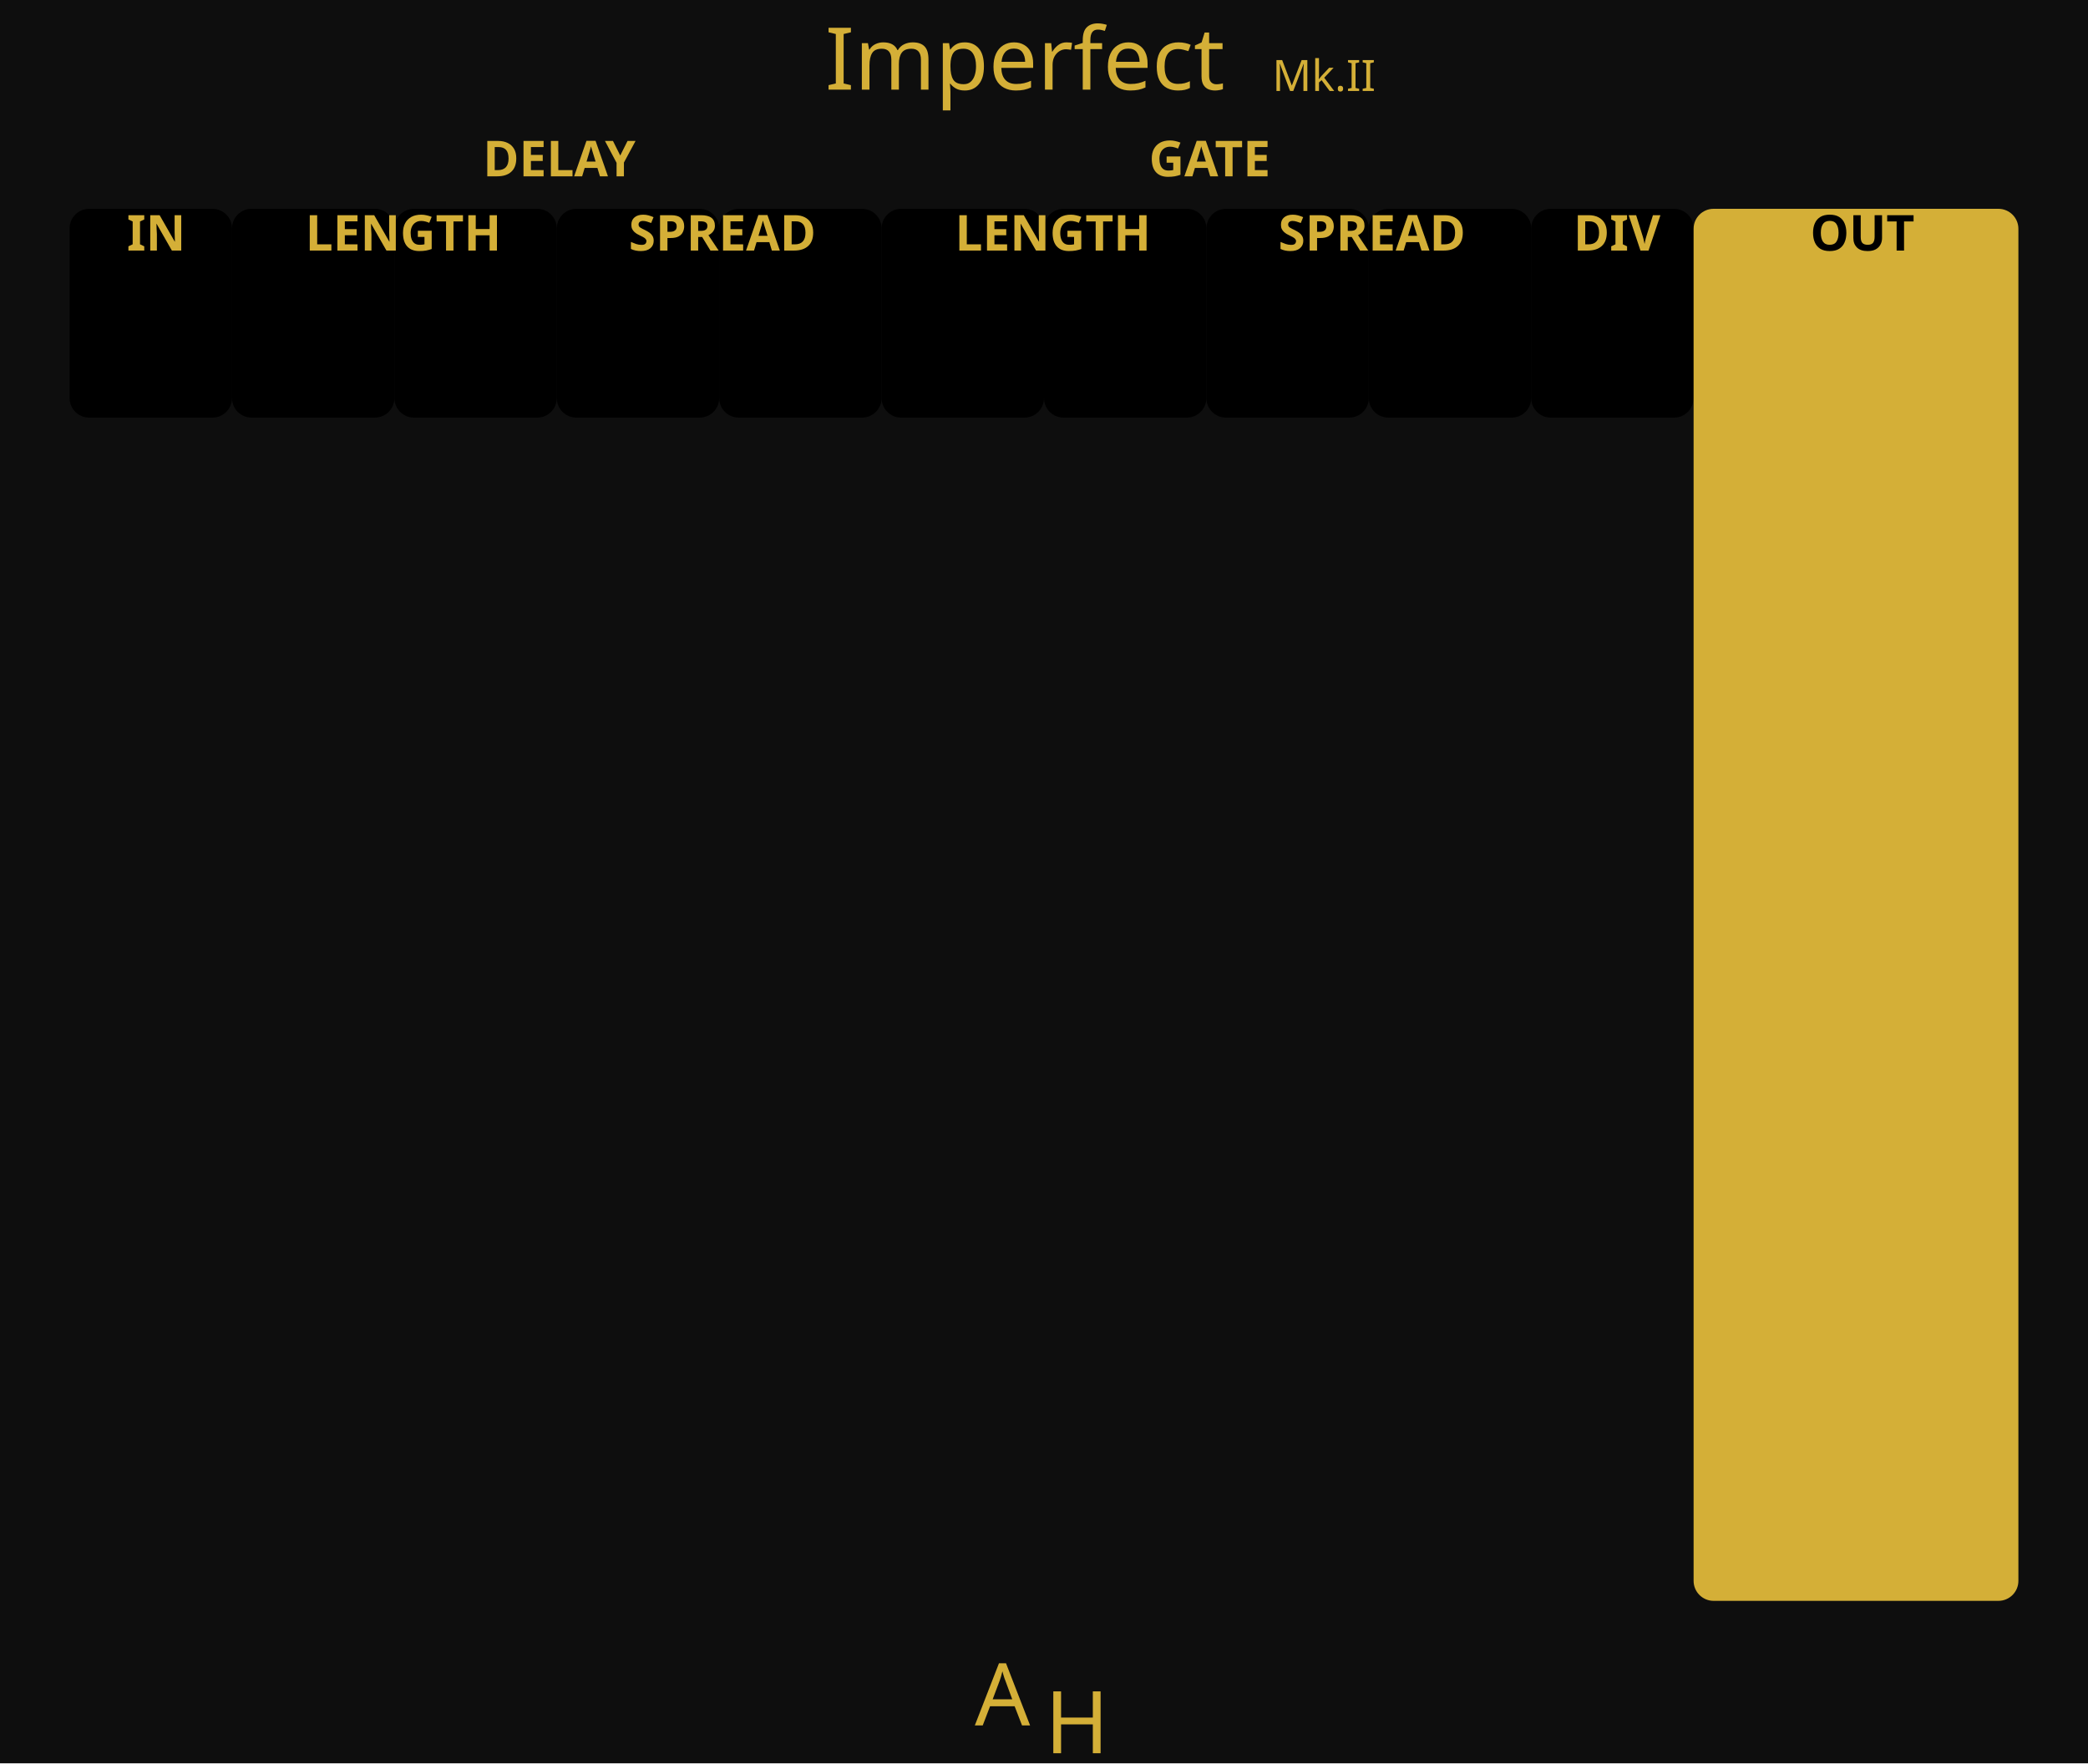
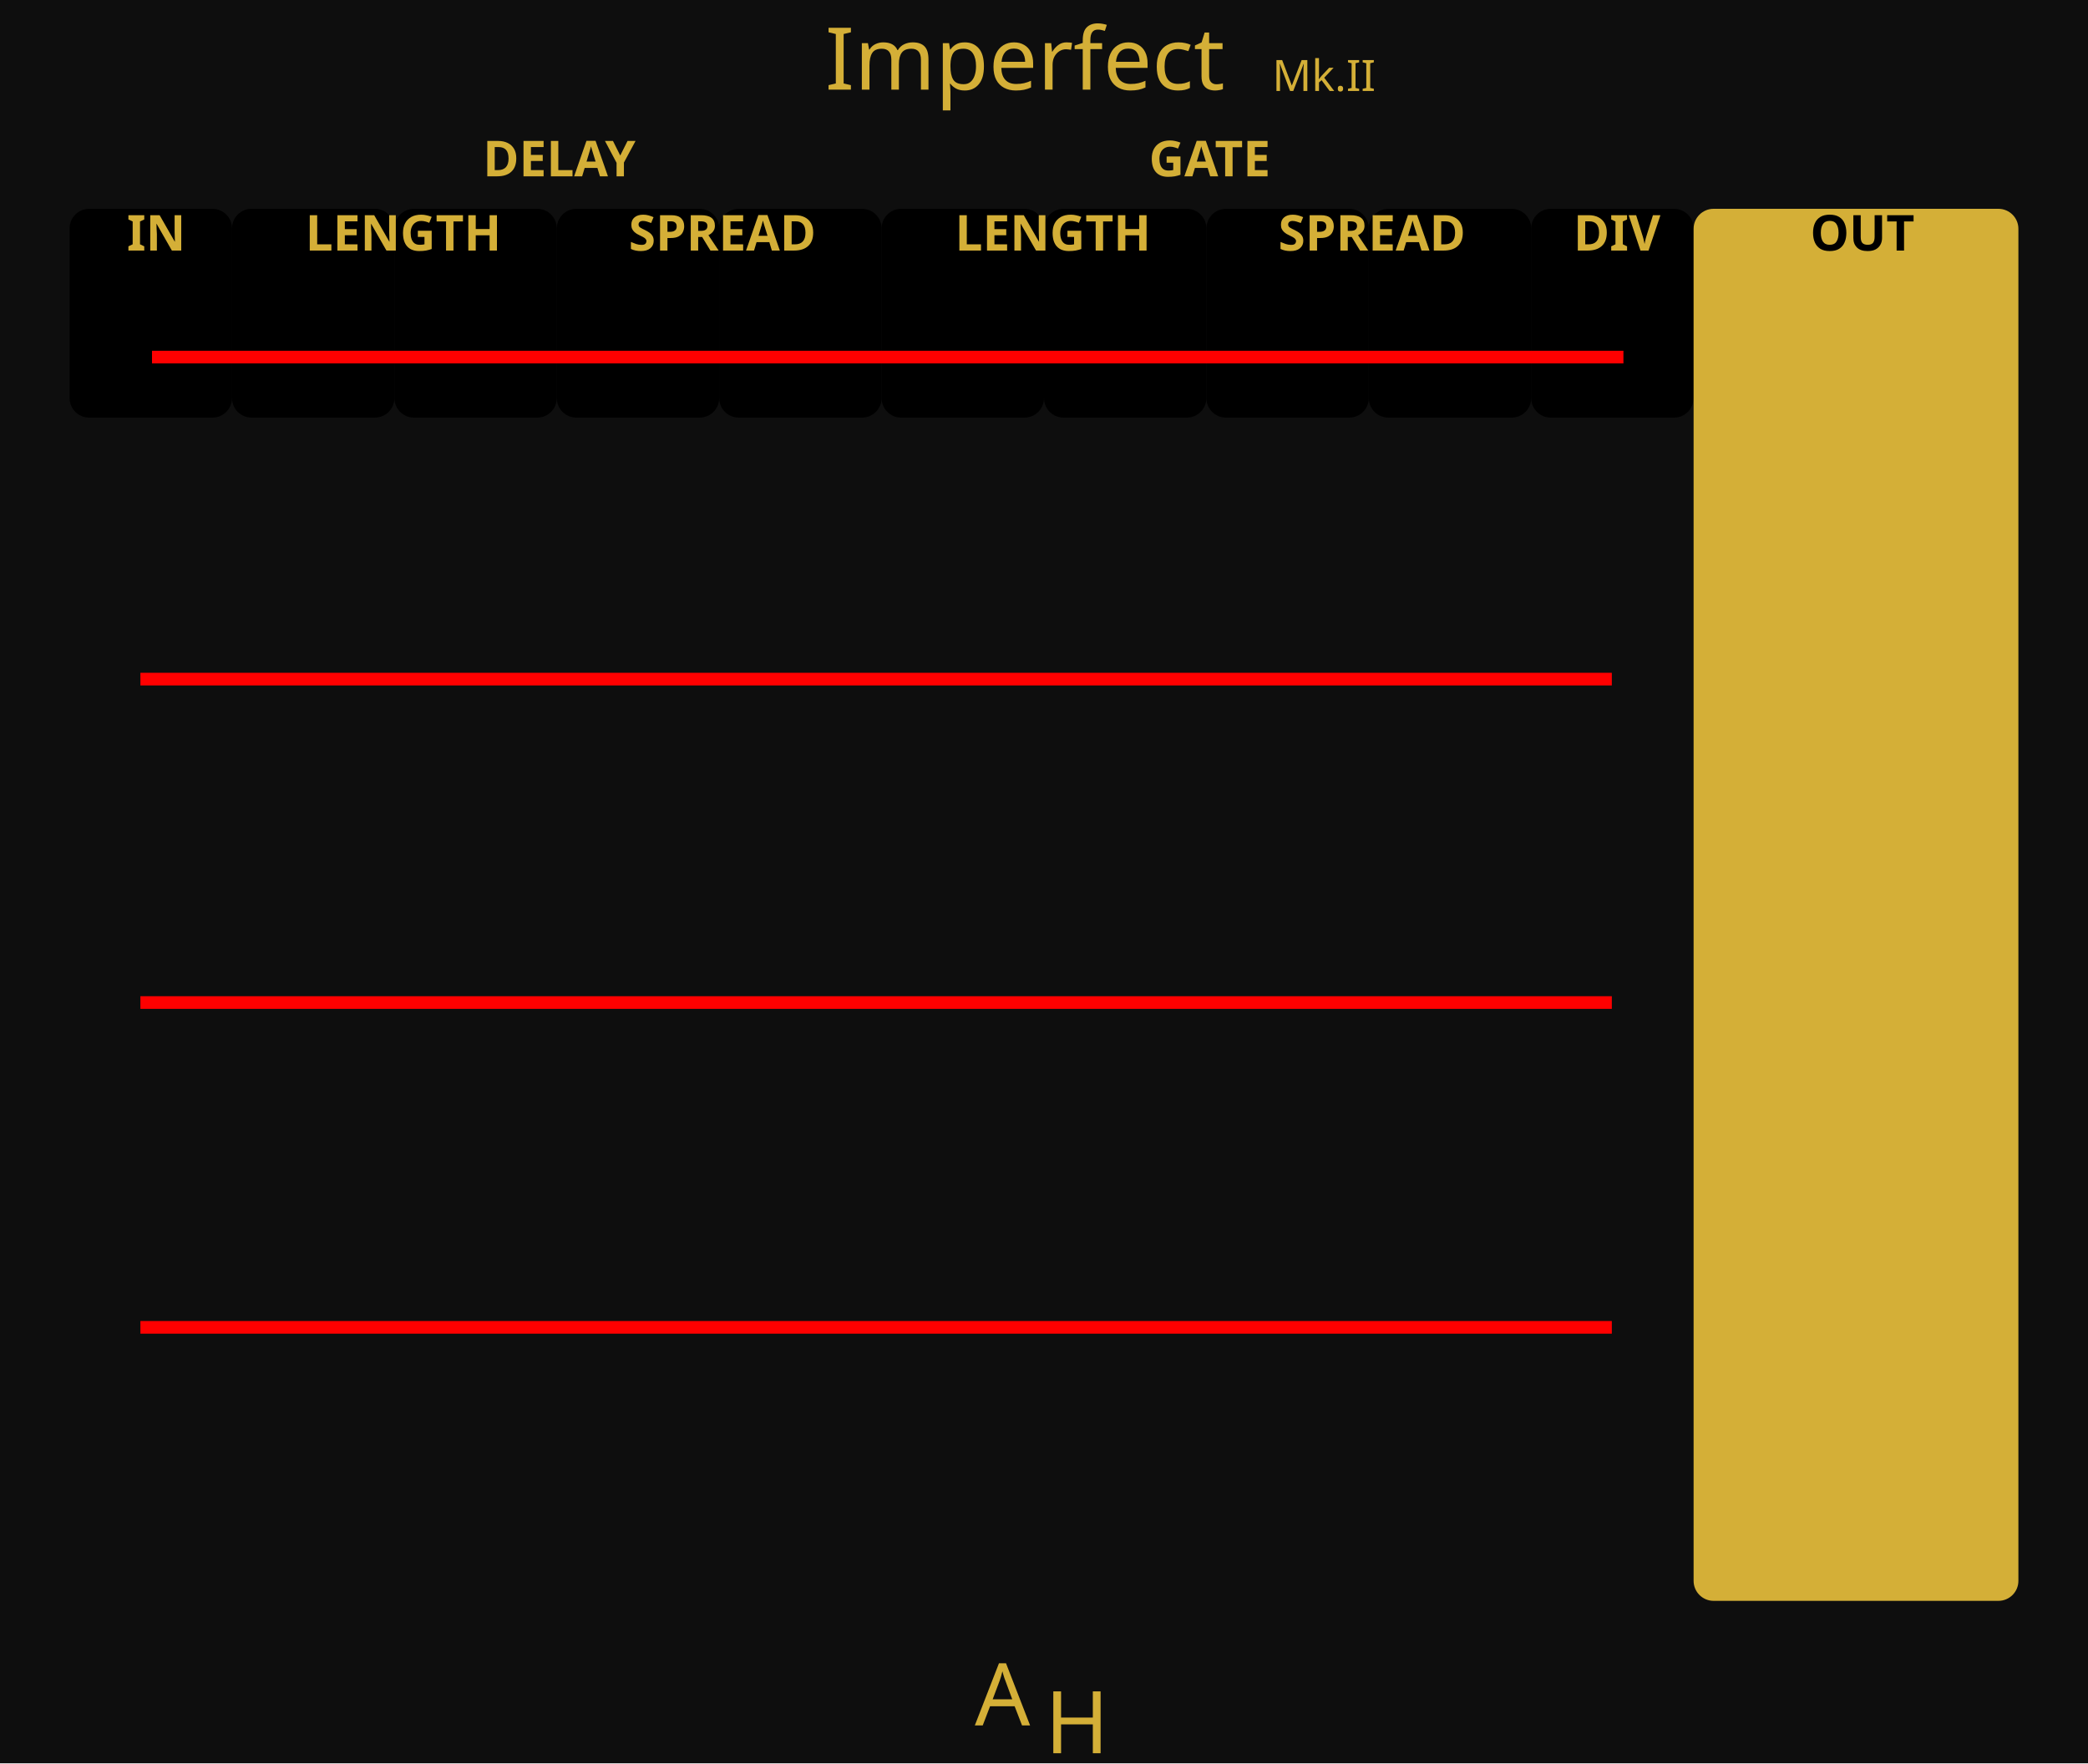
<svg xmlns="http://www.w3.org/2000/svg" xmlns:ns1="http://www.openswatchbook.org/uri/2009/osb" width="450" height="380" id="svg11791" version="1.1">
  <defs id="defs3">
    <marker orient="auto" refY="0" refX="0" id="DotM" style="overflow:visible">
      <path id="path4782" d="m -2.5,-1 c 0,2.76 -2.24,5 -5,5 -2.76,0 -5,-2.24 -5,-5 0,-2.76 2.24,-5 5,-5 2.76,0 5,2.24 5,5 z" style="fill-rule:evenodd;stroke:#000000;stroke-width:1pt" transform="matrix(0.4,0,0,0.4,2.96,0.4)" />
    </marker>
    <marker orient="auto" refY="0" refX="0" id="Arrow1Sstart" style="overflow:visible">
      <path id="path4730" d="M 0,0 5,-5 -12.5,0 5,5 Z" style="fill-rule:evenodd;stroke:#000000;stroke-width:1pt" transform="matrix(0.2,0,0,0.2,1.2,0)" />
    </marker>
    <marker orient="auto" refY="0" refX="0" id="Arrow2Mend" style="overflow:visible">
      <path id="path5158" style="fill-rule:evenodd;stroke-width:0.625;stroke-linejoin:round" d="M 8.719,4.034 -2.207,0.016 8.719,-4.002 c -1.745,2.372 -1.735,5.617 -6e-7,8.035 z" transform="scale(-0.6)" />
    </marker>
    <marker orient="auto" refY="0" refX="0" id="Arrow2Mstart" style="overflow:visible">
      <path id="path5155" style="fill-rule:evenodd;stroke-width:0.625;stroke-linejoin:round" d="M 8.719,4.034 -2.207,0.016 8.719,-4.002 c -1.745,2.372 -1.735,5.617 -6e-7,8.035 z" transform="scale(0.6)" />
    </marker>
    <marker orient="auto" refY="0" refX="0" id="Arrow1Mstart" style="overflow:visible">
      <path id="path6730" d="M 0,0 5,-5 -12.5,0 5,5 Z" style="fill-rule:evenodd;stroke:#000000;stroke-width:1pt" transform="matrix(0.4,0,0,0.4,4,0)" />
    </marker>
    <marker orient="auto" refY="0" refX="0" id="TriangleOutM" style="overflow:visible">
      <path id="path6869" d="M 5.77,0 -2.88,5 V -5 Z" style="fill-rule:evenodd;stroke:#000000;stroke-width:1pt" transform="scale(0.4)" />
    </marker>
    <marker orient="auto" refY="0" refX="0" id="TriangleOutS" style="overflow:visible">
      <path id="path6872" d="M 5.77,0 -2.88,5 V -5 Z" style="fill-rule:evenodd;stroke:#000000;stroke-width:1pt" transform="scale(0.2)" />
    </marker>
    <marker orient="auto" refY="0" refX="0" id="SquareL" style="overflow:visible">
      <path id="path7539" d="M -5,-5 V 5 H 5 V -5 Z" style="fill-rule:evenodd;stroke:#000000;stroke-width:1pt" transform="scale(0.8)" />
    </marker>
    <marker orient="auto" refY="0" refX="0" id="Arrow1Send" style="overflow:visible">
      <path id="path6739" d="M 0,0 5,-5 -12.5,0 5,5 Z" style="fill-rule:evenodd;stroke:#000000;stroke-width:1pt" transform="matrix(-0.2,0,0,-0.2,-1.2,0)" />
    </marker>
    <marker orient="auto" refY="0" refX="0" id="Arrow1Mend" style="overflow:visible">
      <path id="path6733" d="M 0,0 5,-5 -12.5,0 5,5 Z" style="fill-rule:evenodd;stroke:#000000;stroke-width:1pt" transform="matrix(-0.4,0,0,-0.4,-4,0)" />
    </marker>
    <marker orient="auto" refY="0" refX="0" id="Arrow1Lend" style="overflow:visible">
      <path id="path6727" d="M 0,0 5,-5 -12.5,0 5,5 Z" style="fill-rule:evenodd;stroke:#000000;stroke-width:1pt" transform="matrix(-0.8,0,0,-0.8,-10,0)" />
    </marker>
    <filter height="1" width="1" y="0" x="0" id="filter3998" style="color-interpolation-filters:sRGB">
      <feConvolveMatrix order="3 3" kernelMatrix="0 1 0 0 -2 0 0 1 0" in="SourceGraphic" divisor="1" targetX="1" targetY="1" preserveAlpha="true" result="result0" bias="0" id="feConvolveMatrix4000" />
    </filter>
    <filter height="1" width="1" y="0" x="0" id="filter3286" style="color-interpolation-filters:sRGB">
      <feFlood flood-color="rgb(128,128,128)" flood-opacity="0" result="result1" id="feFlood3288" />
      <feBlend result="result2" mode="normal" in2="SourceGraphic" id="feBlend3290" />
      <feComposite k4="0" k3="0" k1="0" result="result3" operator="arithmetic" k2="1" in2="SourceGraphic" id="feComposite3292" />
      <feComposite operator="in" in2="SourceGraphic" id="feComposite3294" />
    </filter>
    <clipPath clipPathUnits="userSpaceOnUse" id="clipPath6603">
      <path d="M 402,402 H 9515 V 13631 H 402 Z" id="path6605" style="clip-rule:evenodd" />
    </clipPath>
    <clipPath clipPathUnits="userSpaceOnUse" id="clipPath6613">
      <path d="M 402,402 H 9515 V 13631 H 402 Z" id="path6615" style="clip-rule:evenodd" />
    </clipPath>
    <clipPath clipPathUnits="userSpaceOnUse" id="clipPath6619">
      <path d="M 614,402 H 9303 V 6057 H 614 Z" id="path6621" style="clip-rule:evenodd" />
    </clipPath>
    <clipPath clipPathUnits="userSpaceOnUse" id="clipPath6290">
      <path d="M 402,402 H 9515 V 13631 H 402 Z" id="path6292" style="clip-rule:evenodd" />
    </clipPath>
    <clipPath clipPathUnits="userSpaceOnUse" id="clipPath6300">
      <path d="M 402,402 H 9515 V 13631 H 402 Z" id="path6302" style="clip-rule:evenodd" />
    </clipPath>
    <clipPath clipPathUnits="userSpaceOnUse" id="clipPath6306">
      <path d="M 614,402 H 9303 V 6655 H 614 Z" id="path6308" style="clip-rule:evenodd" />
    </clipPath>
    <clipPath clipPathUnits="userSpaceOnUse" id="clipPath5977">
      <path d="M 402,402 H 9515 V 13631 H 402 Z" id="path5979" style="clip-rule:evenodd" />
    </clipPath>
    <clipPath clipPathUnits="userSpaceOnUse" id="clipPath5987">
      <path d="M 402,402 H 9515 V 13631 H 402 Z" id="path5989" style="clip-rule:evenodd" />
    </clipPath>
    <clipPath clipPathUnits="userSpaceOnUse" id="clipPath5993">
      <path d="M 614,402 H 9303 V 6645 H 614 Z" id="path5995" style="clip-rule:evenodd" />
    </clipPath>
    <clipPath clipPathUnits="userSpaceOnUse" id="clipPath5664">
      <path d="M 402,402 H 9515 V 13631 H 402 Z" id="path5666" style="clip-rule:evenodd" />
    </clipPath>
    <clipPath clipPathUnits="userSpaceOnUse" id="clipPath5674">
      <path d="M 402,402 H 9515 V 13631 H 402 Z" id="path5676" style="clip-rule:evenodd" />
    </clipPath>
    <clipPath clipPathUnits="userSpaceOnUse" id="clipPath5680">
      <path d="M 614,402 H 9303 V 6655 H 614 Z" id="path5682" style="clip-rule:evenodd" />
    </clipPath>
    <clipPath clipPathUnits="userSpaceOnUse" id="clipPath5363">
      <path d="M 402,402 H 9515 V 13631 H 402 Z" id="path5365" style="clip-rule:evenodd" />
    </clipPath>
    <clipPath clipPathUnits="userSpaceOnUse" id="clipPath5373">
      <path d="M 402,402 H 9515 V 13631 H 402 Z" id="path5375" style="clip-rule:evenodd" />
    </clipPath>
    <clipPath clipPathUnits="userSpaceOnUse" id="clipPath5379">
      <path d="M 614,402 H 9303 V 6051 H 614 Z" id="path5381" style="clip-rule:evenodd" />
    </clipPath>
    <clipPath clipPathUnits="userSpaceOnUse" id="clipPath5062">
      <path d="M 402,402 H 9515 V 13631 H 402 Z" id="path5064" style="clip-rule:evenodd" />
    </clipPath>
    <clipPath clipPathUnits="userSpaceOnUse" id="clipPath5072">
      <path d="M 402,402 H 9515 V 13631 H 402 Z" id="path5074" style="clip-rule:evenodd" />
    </clipPath>
    <clipPath clipPathUnits="userSpaceOnUse" id="clipPath5078">
      <path d="M 614,402 H 9303 V 6051 H 614 Z" id="path5080" style="clip-rule:evenodd" />
    </clipPath>
    <clipPath clipPathUnits="userSpaceOnUse" id="clipPath4761">
      <path d="M 402,402 H 9515 V 13631 H 402 Z" id="path4763" style="clip-rule:evenodd" />
    </clipPath>
    <clipPath clipPathUnits="userSpaceOnUse" id="clipPath4771">
      <path d="M 402,402 H 9515 V 13631 H 402 Z" id="path4773" style="clip-rule:evenodd" />
    </clipPath>
    <clipPath clipPathUnits="userSpaceOnUse" id="clipPath4777">
      <path d="M 614,402 H 9303 V 6051 H 614 Z" id="path4779" style="clip-rule:evenodd" />
    </clipPath>
    <clipPath clipPathUnits="userSpaceOnUse" id="clipPath4159">
      <path d="M 402,402 H 9515 V 13631 H 402 Z" id="path4161" style="clip-rule:evenodd" />
    </clipPath>
    <clipPath clipPathUnits="userSpaceOnUse" id="clipPath4169">
      <path d="M 402,402 H 9515 V 13631 H 402 Z" id="path4171" style="clip-rule:evenodd" />
    </clipPath>
    <clipPath clipPathUnits="userSpaceOnUse" id="clipPath4175">
      <path d="M 614,402 H 9303 V 6051 H 614 Z" id="path4177" style="clip-rule:evenodd" />
    </clipPath>
    <linearGradient ns1:paint="solid" id="linearGradient8170">
      <stop id="stop8172" offset="0" style="stop-color:#000000;stop-opacity:1;" />
    </linearGradient>
    <filter height="1" width="1" y="0" x="0" id="filter3998-0" style="color-interpolation-filters:sRGB">
      <feConvolveMatrix order="3 3" kernelMatrix="0 1 0 0 -2 0 0 1 0" in="SourceGraphic" divisor="1" targetX="1" targetY="1" preserveAlpha="true" result="result0" bias="0" id="feConvolveMatrix4000-2" />
    </filter>
    <filter height="1" width="1" y="0" x="0" id="filter3286-2" style="color-interpolation-filters:sRGB">
      <feFlood flood-color="rgb(128,128,128)" flood-opacity="0" result="result1" id="feFlood3288-2" />
      <feBlend result="result2" mode="normal" in2="SourceGraphic" id="feBlend3290-7" />
      <feComposite k4="0" k3="0" k1="0" result="result3" operator="arithmetic" k2="1" in2="SourceGraphic" id="feComposite3292-9" />
      <feComposite operator="in" in2="SourceGraphic" id="feComposite3294-7" />
    </filter>
    <clipPath clipPathUnits="userSpaceOnUse" id="clipPath6603-6">
      <path d="M 402,402 H 9515 V 13631 H 402 Z" id="path6605-9" style="clip-rule:evenodd" />
    </clipPath>
    <clipPath clipPathUnits="userSpaceOnUse" id="clipPath6613-4">
      <path d="M 402,402 H 9515 V 13631 H 402 Z" id="path6615-8" style="clip-rule:evenodd" />
    </clipPath>
    <clipPath clipPathUnits="userSpaceOnUse" id="clipPath6619-1">
      <path d="M 614,402 H 9303 V 6057 H 614 Z" id="path6621-7" style="clip-rule:evenodd" />
    </clipPath>
    <clipPath clipPathUnits="userSpaceOnUse" id="clipPath6290-7">
      <path d="M 402,402 H 9515 V 13631 H 402 Z" id="path6292-5" style="clip-rule:evenodd" />
    </clipPath>
    <clipPath clipPathUnits="userSpaceOnUse" id="clipPath6300-0">
      <path d="M 402,402 H 9515 V 13631 H 402 Z" id="path6302-9" style="clip-rule:evenodd" />
    </clipPath>
    <clipPath clipPathUnits="userSpaceOnUse" id="clipPath6306-6">
      <path d="M 614,402 H 9303 V 6655 H 614 Z" id="path6308-7" style="clip-rule:evenodd" />
    </clipPath>
    <clipPath clipPathUnits="userSpaceOnUse" id="clipPath5977-5">
      <path d="M 402,402 H 9515 V 13631 H 402 Z" id="path5979-9" style="clip-rule:evenodd" />
    </clipPath>
    <clipPath clipPathUnits="userSpaceOnUse" id="clipPath5987-8">
      <path d="M 402,402 H 9515 V 13631 H 402 Z" id="path5989-4" style="clip-rule:evenodd" />
    </clipPath>
    <clipPath clipPathUnits="userSpaceOnUse" id="clipPath5993-8">
      <path d="M 614,402 H 9303 V 6645 H 614 Z" id="path5995-7" style="clip-rule:evenodd" />
    </clipPath>
    <clipPath clipPathUnits="userSpaceOnUse" id="clipPath5664-9">
      <path d="M 402,402 H 9515 V 13631 H 402 Z" id="path5666-9" style="clip-rule:evenodd" />
    </clipPath>
    <clipPath clipPathUnits="userSpaceOnUse" id="clipPath5674-5">
      <path d="M 402,402 H 9515 V 13631 H 402 Z" id="path5676-5" style="clip-rule:evenodd" />
    </clipPath>
    <clipPath clipPathUnits="userSpaceOnUse" id="clipPath5680-8">
      <path d="M 614,402 H 9303 V 6655 H 614 Z" id="path5682-9" style="clip-rule:evenodd" />
    </clipPath>
    <clipPath clipPathUnits="userSpaceOnUse" id="clipPath5363-3">
      <path d="M 402,402 H 9515 V 13631 H 402 Z" id="path5365-2" style="clip-rule:evenodd" />
    </clipPath>
    <clipPath clipPathUnits="userSpaceOnUse" id="clipPath5373-7">
      <path d="M 402,402 H 9515 V 13631 H 402 Z" id="path5375-5" style="clip-rule:evenodd" />
    </clipPath>
    <clipPath clipPathUnits="userSpaceOnUse" id="clipPath5379-4">
      <path d="M 614,402 H 9303 V 6051 H 614 Z" id="path5381-8" style="clip-rule:evenodd" />
    </clipPath>
    <clipPath clipPathUnits="userSpaceOnUse" id="clipPath5062-2">
      <path d="M 402,402 H 9515 V 13631 H 402 Z" id="path5064-2" style="clip-rule:evenodd" />
    </clipPath>
    <clipPath clipPathUnits="userSpaceOnUse" id="clipPath5072-4">
      <path d="M 402,402 H 9515 V 13631 H 402 Z" id="path5074-9" style="clip-rule:evenodd" />
    </clipPath>
    <clipPath clipPathUnits="userSpaceOnUse" id="clipPath5078-8">
      <path d="M 614,402 H 9303 V 6051 H 614 Z" id="path5080-7" style="clip-rule:evenodd" />
    </clipPath>
    <clipPath clipPathUnits="userSpaceOnUse" id="clipPath4761-5">
      <path d="M 402,402 H 9515 V 13631 H 402 Z" id="path4763-2" style="clip-rule:evenodd" />
    </clipPath>
    <clipPath clipPathUnits="userSpaceOnUse" id="clipPath4771-1">
      <path d="M 402,402 H 9515 V 13631 H 402 Z" id="path4773-7" style="clip-rule:evenodd" />
    </clipPath>
    <clipPath clipPathUnits="userSpaceOnUse" id="clipPath4777-0">
      <path d="M 614,402 H 9303 V 6051 H 614 Z" id="path4779-9" style="clip-rule:evenodd" />
    </clipPath>
    <clipPath clipPathUnits="userSpaceOnUse" id="clipPath4159-1">
      <path d="M 402,402 H 9515 V 13631 H 402 Z" id="path4161-2" style="clip-rule:evenodd" />
    </clipPath>
    <clipPath clipPathUnits="userSpaceOnUse" id="clipPath4169-5">
      <path d="M 402,402 H 9515 V 13631 H 402 Z" id="path4171-5" style="clip-rule:evenodd" />
    </clipPath>
    <clipPath clipPathUnits="userSpaceOnUse" id="clipPath4175-8">
      <path d="M 614,402 H 9303 V 6051 H 614 Z" id="path4177-8" style="clip-rule:evenodd" />
    </clipPath>
    <linearGradient ns1:paint="solid" id="linearGradient8170-5">
      <stop id="stop8172-0" offset="0" style="stop-color:#000000;stop-opacity:1;" />
    </linearGradient>
    <clipPath id="clip89">
      <rect id="rect4864" height="19" width="18" x="0" y="0" />
    </clipPath>
    <clipPath id="clip90">
      <path id="path4861" d="m 0.898,0.129 h 16.25 v 17.883 h -16.25 z m 0,0" />
    </clipPath>
    <mask id="mask44">
      <g transform="matrix(0.2645833,0,0,0.2645833,89.35879,128.5777)" id="g4858" style="filter:url(#alpha)">
        <rect id="rect4856" style="fill:#000000;fill-opacity:0.15;stroke:none" height="3351.5" width="3052.87" y="0" x="0" />
      </g>
    </mask>
    <filter height="1" width="1" y="0" x="0" filterUnits="objectBoundingBox" id="alpha">
      <feColorMatrix id="feColorMatrix4149" values="0 0 0 0 1 0 0 0 0 1 0 0 0 0 1 0 0 0 1 0" in="SourceGraphic" type="matrix" />
    </filter>
    <clipPath id="clipPath17821">
      <rect id="rect17819" height="19" width="18" x="0" y="0" />
    </clipPath>
    <clipPath id="clipPath17825">
      <path id="path17823" d="m 0.898,0.129 h 16.25 v 17.883 h -16.25 z m 0,0" />
    </clipPath>
    <clipPath id="clip87">
      <rect id="rect4848" height="26" width="24" x="0" y="0" />
    </clipPath>
    <clipPath id="clip88">
      <path id="path4845" d="m 0.684,0.922 h 22.68 v 24.938 H 0.684 Z m 0,0" />
    </clipPath>
    <mask id="mask43">
      <g transform="matrix(0.2645833,0,0,0.2645833,89.35879,128.5777)" id="g4842" style="filter:url(#alpha)">
        <rect id="rect4840" style="fill:#000000;fill-opacity:0.15;stroke:none" height="3351.5" width="3052.87" y="0" x="0" />
      </g>
    </mask>
    <filter height="1" width="1" y="0" x="0" filterUnits="objectBoundingBox" id="filter17836">
      <feColorMatrix id="feColorMatrix17834" values="0 0 0 0 1 0 0 0 0 1 0 0 0 0 1 0 0 0 1 0" in="SourceGraphic" type="matrix" />
    </filter>
    <clipPath id="clipPath17840">
      <rect id="rect17838" height="26" width="24" x="0" y="0" />
    </clipPath>
    <clipPath id="clipPath17844">
      <path id="path17842" d="m 0.684,0.922 h 22.68 v 24.938 H 0.684 Z m 0,0" />
    </clipPath>
  </defs>
  <g id="layer2" style="display:inline" transform="translate(0.01175524,-74.38676)">
    <rect style="opacity:0.94;fill:#000000;fill-opacity:1;stroke-width:22.196" id="rect7953" width="450" height="380" x="-0.012" y="74.387" ry="0" />
    <g style="font-style:normal;font-variant:normal;font-weight:bold;font-stretch:condensed;font-size:24px;line-height:125%;font-family:Miso;-inkscape-font-specification:'Miso Bold Condensed';letter-spacing:-0.06px;word-spacing:0px;fill:#000000;fill-opacity:1;stroke:none" id="text4395" transform="matrix(0.8346288,0,0,0.8346288,-0.00194398,75.14247)" />
    <g transform="matrix(0.8346288,0,0,0.8346288,-0.00194398,76.32542)" style="font-style:normal;font-variant:normal;font-weight:normal;font-stretch:normal;font-size:16px;line-height:125%;font-family:Nasalization;-inkscape-font-specification:Nasalization;letter-spacing:0px;word-spacing:0px;fill:#000000;fill-opacity:1;stroke:none" id="text20106" />
    <g style="font-style:normal;font-variant:normal;font-weight:bold;font-stretch:condensed;font-size:14px;line-height:125%;font-family:Miso;-inkscape-font-specification:'Miso Bold Condensed';letter-spacing:-0.06px;word-spacing:0px;fill:#000000;fill-opacity:1;stroke:none" id="flowRoot7367" transform="matrix(0.8346288,0,0,0.8346288,-0.00194398,75.14247)" />
    <g transform="matrix(0.8346288,0,0,0.8346288,-0.00194398,76.32542)" style="font-style:normal;font-variant:normal;font-weight:bold;font-stretch:condensed;font-size:14px;line-height:125%;font-family:Miso;-inkscape-font-specification:'Miso Bold Condensed';letter-spacing:0px;word-spacing:0px;fill:#000000;fill-opacity:1;stroke:none" id="text10240" />
    <g style="display:inline;fill:#ffffff;fill-opacity:1" transform="matrix(0.8346288,0,0,0.8346288,-34.48847,235.1078)" id="g4020" />
    <text id="text7961" y="93.702" x="177.807" style="font-style:normal;font-weight:normal;font-size:40px;line-height:1.25;font-family:sans-serif;letter-spacing:0px;word-spacing:0px;fill:#d4af37;fill-opacity:1;stroke:none" xml:space="preserve">
      <tspan style="font-style:normal;font-variant:normal;font-weight:normal;font-stretch:normal;font-size:18.667px;font-family:'Cooper Black';-inkscape-font-specification:'Cooper Black, Normal';font-variant-ligatures:normal;font-variant-caps:normal;font-variant-numeric:normal;font-feature-settings:normal;text-align:start;writing-mode:lr-tb;text-anchor:start;fill:#d4af37;fill-opacity:1" y="93.702" x="177.807" id="tspan7959">Imperfect</tspan>
    </text>
    <text xml:space="preserve" style="font-style:normal;font-weight:normal;font-size:40px;line-height:1.25;font-family:sans-serif;letter-spacing:0px;word-spacing:0px;fill:#000000;fill-opacity:1;stroke:none" x="112.307" y="441.102" id="text6045">
      <tspan id="tspan6043" x="112.307" y="476.492" />
    </text>
    <g id="g6059" transform="translate(104.1167,1.500498)">
      <text id="text6049" y="444.725" x="105.966" style="font-style:normal;font-weight:normal;font-size:40px;line-height:1.25;font-family:sans-serif;letter-spacing:0px;word-spacing:0px;fill:#000000;fill-opacity:1;stroke:none" xml:space="preserve">
        <tspan style="font-style:normal;font-variant:normal;font-weight:normal;font-stretch:normal;font-size:18.667px;font-family:'Cooper Black';-inkscape-font-specification:'Cooper Black, Normal';font-variant-ligatures:normal;font-variant-caps:normal;font-variant-numeric:normal;font-feature-settings:normal;text-align:start;writing-mode:lr-tb;text-anchor:start;fill:#d4af37;fill-opacity:1" y="444.725" x="105.966" id="tspan6047">A</tspan>
      </text>
      <text xml:space="preserve" style="font-style:normal;font-weight:normal;font-size:40px;line-height:1.25;font-family:sans-serif;letter-spacing:0px;word-spacing:0px;fill:#000000;fill-opacity:1;stroke:none" x="121.066" y="450.725" id="text6053">
        <tspan id="tspan6051" x="121.066" y="450.725" style="font-style:normal;font-variant:normal;font-weight:normal;font-stretch:normal;font-size:18.667px;font-family:'Cooper Black';-inkscape-font-specification:'Cooper Black, Normal';font-variant-ligatures:normal;font-variant-caps:normal;font-variant-numeric:normal;font-feature-settings:normal;text-align:start;writing-mode:lr-tb;text-anchor:start;fill:#d4af37;fill-opacity:1">H</tspan>
      </text>
    </g>
    <flowRoot xml:space="preserve" id="flowRoot3678" style="font-style:normal;font-variant:normal;font-weight:normal;font-stretch:normal;font-size:40px;line-height:1.25;font-family:Eurostile;-inkscape-font-specification:Eurostile;letter-spacing:0px;word-spacing:0px;fill:#000000;fill-opacity:1;stroke:none">
      <flowRegion id="flowRegion3680">
        <rect id="rect3682" width="372.63" height="93.751" x="-29.075" y="292.183" />
      </flowRegion>
      <flowPara id="flowPara3684" />
    </flowRoot>
    <rect style="display:inline;fill:#000000;fill-opacity:1;stroke-width:0.785" id="rect2684" width="35" height="45" x="14.988" y="-164.387" ry="4.219" transform="scale(1,-1)" />
    <g id="g1770">
      <rect style="display:inline;fill:#000000;fill-opacity:1;stroke-width:0.785" id="rect46720" width="35" height="45" x="49.988" y="-164.387" ry="4.219" transform="scale(1,-1)" />
      <rect style="display:inline;fill:#000000;fill-opacity:1;stroke-width:0.785" id="rect4859" width="35" height="45" x="84.988" y="-164.387" ry="4.219" transform="scale(1,-1)" />
    </g>
    <g id="g1774">
      <rect style="display:inline;fill:#000000;fill-opacity:1;stroke-width:0.785" id="rect46732" width="35" height="45" x="119.988" y="-164.387" ry="4.219" transform="scale(1,-1)" />
      <rect transform="scale(1,-1)" ry="4.219" y="-164.387" x="154.988" height="45" width="35" id="rect46738" style="display:inline;fill:#000000;fill-opacity:1;stroke-width:0.785" />
    </g>
    <rect style="display:inline;fill:#000000;fill-opacity:1;stroke-width:0.785" id="rect46778" width="35" height="45" x="329.988" y="-164.387" ry="4.219" transform="scale(1,-1)" />
    <text xml:space="preserve" style="font-style:normal;font-weight:normal;font-size:39.768px;line-height:1.25;font-family:sans-serif;letter-spacing:0px;word-spacing:0px;display:inline;fill:#d4af37;fill-opacity:1;stroke:none;stroke-width:0.994" x="341.061" y="127.643" id="text46782" transform="scale(0.994209,1.005825)">
      <tspan x="341.061" y="127.643" style="font-style:normal;font-variant:normal;font-weight:bold;font-stretch:normal;font-size:10.605px;font-family:Eurostile;-inkscape-font-specification:'Eurostile, Bold';font-variant-ligatures:normal;font-variant-caps:normal;font-variant-numeric:normal;font-feature-settings:normal;text-align:start;writing-mode:lr-tb;text-anchor:start;fill:#d4af37;fill-opacity:1;stroke-width:0.994" id="tspan19599">DIV</tspan>
    </text>
    <rect transform="scale(1,-1)" ry="4.315" y="-419.387" x="364.988" height="300" width="70" id="rect55535" style="display:inline;fill:#d4af37;fill-opacity:1;stroke-width:2.867" />
    <text transform="scale(0.994209,1.005825)" id="text19589" y="366.253" x="232.178" style="font-style:normal;font-weight:normal;font-size:39.768px;line-height:1.25;font-family:sans-serif;letter-spacing:0px;word-spacing:0px;display:inline;fill:#d4af37;fill-opacity:1;stroke:none;stroke-width:0.994" xml:space="preserve">
      <tspan style="font-style:normal;font-variant:normal;font-weight:bold;font-stretch:normal;font-size:10.605px;font-family:Eurostile;-inkscape-font-specification:'Eurostile, Bold';font-variant-ligatures:normal;font-variant-caps:normal;font-variant-numeric:normal;font-feature-settings:normal;text-align:start;writing-mode:lr-tb;text-anchor:start;fill:#d4af37;fill-opacity:1;stroke-width:0.994" y="401.439" x="232.178" id="tspan19587" />
    </text>
    <text xml:space="preserve" style="font-style:normal;font-weight:normal;font-size:39.768px;line-height:1.25;font-family:sans-serif;letter-spacing:0px;word-spacing:0px;display:inline;fill:#000000;fill-opacity:1;stroke:none;stroke-width:0.994" x="392.399" y="127.643" id="text19593" transform="scale(0.994209,1.005825)">
      <tspan id="tspan19591" x="392.399" y="127.643" style="font-style:normal;font-variant:normal;font-weight:bold;font-stretch:normal;font-size:10.605px;font-family:Eurostile;-inkscape-font-specification:'Eurostile, Bold';font-variant-ligatures:normal;font-variant-caps:normal;font-variant-numeric:normal;font-feature-settings:normal;text-align:start;writing-mode:lr-tb;text-anchor:start;fill:#000000;fill-opacity:1;stroke-width:0.994">OUT</tspan>
    </text>
    <text transform="scale(0.994209,1.005825)" id="text19597" y="366.253" x="268.388" style="font-style:normal;font-weight:normal;font-size:39.768px;line-height:1.25;font-family:sans-serif;letter-spacing:0px;word-spacing:0px;display:inline;fill:#d4af37;fill-opacity:1;stroke:none;stroke-width:0.994" xml:space="preserve">
      <tspan style="font-style:normal;font-variant:normal;font-weight:bold;font-stretch:normal;font-size:10.605px;font-family:Eurostile;-inkscape-font-specification:'Eurostile, Bold';font-variant-ligatures:normal;font-variant-caps:normal;font-variant-numeric:normal;font-feature-settings:normal;text-align:start;writing-mode:lr-tb;text-anchor:start;fill:#d4af37;fill-opacity:1;stroke-width:0.994" y="401.439" x="268.388" id="tspan19595" />
    </text>
    <text xml:space="preserve" style="font-style:normal;font-weight:normal;font-size:39.768px;line-height:1.25;font-family:sans-serif;letter-spacing:0px;word-spacing:0px;display:inline;fill:#d4af37;fill-opacity:1;stroke:none;stroke-width:0.994" x="104.668" y="111.736" id="text19605" transform="scale(0.994209,1.005825)">
      <tspan id="tspan19603" x="104.668" y="111.736" style="font-style:normal;font-variant:normal;font-weight:bold;font-stretch:normal;font-size:10.605px;font-family:Eurostile;-inkscape-font-specification:'Eurostile, Bold';font-variant-ligatures:normal;font-variant-caps:normal;font-variant-numeric:normal;font-feature-settings:normal;text-align:start;writing-mode:lr-tb;text-anchor:start;fill:#d4af37;fill-opacity:1;stroke-width:0.994">DELAY</tspan>
    </text>
    <text transform="scale(0.994209,1.005825)" id="text19609" y="111.736" x="249.049" style="font-style:normal;font-weight:normal;font-size:39.768px;line-height:1.25;font-family:sans-serif;letter-spacing:0px;word-spacing:0px;display:inline;fill:#d4af37;fill-opacity:1;stroke:none;stroke-width:0.994" xml:space="preserve">
      <tspan style="font-style:normal;font-variant:normal;font-weight:bold;font-stretch:normal;font-size:10.605px;font-family:Eurostile;-inkscape-font-specification:'Eurostile, Bold';font-variant-ligatures:normal;font-variant-caps:normal;font-variant-numeric:normal;font-feature-settings:normal;text-align:start;writing-mode:lr-tb;text-anchor:start;fill:#d4af37;fill-opacity:1;stroke-width:0.994" y="111.736" x="249.049" id="tspan19607">GATE</tspan>
    </text>
    <text xml:space="preserve" style="font-style:normal;font-weight:normal;font-size:40px;line-height:1.25;font-family:sans-serif;letter-spacing:0px;word-spacing:0px;display:inline;fill:#d4af37;fill-opacity:1;stroke:none" x="274.179" y="93.997" id="text1691">
      <tspan id="tspan1689" x="274.179" y="93.997" style="font-style:normal;font-variant:normal;font-weight:normal;font-stretch:normal;font-size:9.333px;font-family:Eurostile;-inkscape-font-specification:'Eurostile, Normal';font-variant-ligatures:normal;font-variant-caps:normal;font-variant-numeric:normal;font-feature-settings:normal;text-align:start;writing-mode:lr-tb;text-anchor:start;fill:#d4af37;fill-opacity:1">Mk.II</tspan>
    </text>
    <g id="g1810">
      <g transform="translate(140)" id="g1780">
        <rect style="display:inline;fill:#000000;fill-opacity:1;stroke-width:0.785" id="rect1776" width="35" height="45" x="49.988" y="-164.387" ry="4.219" transform="scale(1,-1)" />
        <rect style="display:inline;fill:#000000;fill-opacity:1;stroke-width:0.785" id="rect1778" width="35" height="45" x="84.988" y="-164.387" ry="4.219" transform="scale(1,-1)" />
      </g>
      <g transform="translate(140)" id="g1790">
        <rect style="display:inline;fill:#000000;fill-opacity:1;stroke-width:0.785" id="rect1786" width="35" height="45" x="119.988" y="-164.387" ry="4.219" transform="scale(1,-1)" />
        <rect transform="scale(1,-1)" ry="4.219" y="-164.387" x="154.988" height="45" width="35" id="rect1788" style="display:inline;fill:#000000;fill-opacity:1;stroke-width:0.785" />
      </g>
    </g>
    <text transform="scale(0.994209,1.005825)" id="text1794" y="127.643" x="277.086" style="font-style:normal;font-weight:normal;font-size:39.768px;line-height:1.25;font-family:sans-serif;letter-spacing:0px;word-spacing:0px;display:inline;fill:#d4af37;fill-opacity:1;stroke:none;stroke-width:0.994" xml:space="preserve">
      <tspan style="font-style:normal;font-variant:normal;font-weight:bold;font-stretch:normal;font-size:10.605px;font-family:Eurostile;-inkscape-font-specification:'Eurostile, Bold';font-variant-ligatures:normal;font-variant-caps:normal;font-variant-numeric:normal;font-feature-settings:normal;text-align:start;writing-mode:lr-tb;text-anchor:start;fill:#d4af37;fill-opacity:1;stroke-width:0.994" y="127.643" x="277.086" id="tspan1792">SPREAD</tspan>
    </text>
    <text xml:space="preserve" style="font-style:normal;font-weight:normal;font-size:39.768px;line-height:1.25;font-family:sans-serif;letter-spacing:0px;word-spacing:0px;display:inline;fill:#d4af37;fill-opacity:1;stroke:none;stroke-width:0.994" x="136.271" y="127.643" id="text46742" transform="scale(0.994209,1.005825)">
      <tspan id="tspan46740" x="136.271" y="127.643" style="font-style:normal;font-variant:normal;font-weight:bold;font-stretch:normal;font-size:10.605px;font-family:Eurostile;-inkscape-font-specification:'Eurostile, Bold';font-variant-ligatures:normal;font-variant-caps:normal;font-variant-numeric:normal;font-feature-settings:normal;text-align:start;writing-mode:lr-tb;text-anchor:start;fill:#d4af37;fill-opacity:1;stroke-width:0.994">SPREAD</tspan>
    </text>
    <text transform="scale(0.994209,1.005825)" id="text1784" y="127.643" x="207" style="font-style:normal;font-weight:normal;font-size:39.768px;line-height:1.25;font-family:sans-serif;letter-spacing:0px;word-spacing:0px;display:inline;fill:#d4af37;fill-opacity:1;stroke:none;stroke-width:0.994" xml:space="preserve">
      <tspan style="font-style:normal;font-variant:normal;font-weight:bold;font-stretch:normal;font-size:10.605px;font-family:Eurostile;-inkscape-font-specification:'Eurostile, Bold';font-variant-ligatures:normal;font-variant-caps:normal;font-variant-numeric:normal;font-feature-settings:normal;text-align:start;writing-mode:lr-tb;text-anchor:start;fill:#d4af37;fill-opacity:1;stroke-width:0.994" y="127.643" x="207" id="tspan1782">LENGTH</tspan>
    </text>
    <text xml:space="preserve" style="font-style:normal;font-weight:normal;font-size:39.768px;line-height:1.25;font-family:sans-serif;letter-spacing:0px;word-spacing:0px;display:inline;fill:#d4af37;fill-opacity:1;stroke:none;stroke-width:0.994" x="27.481" y="127.643" id="text2688" transform="scale(0.994209,1.005825)">
      <tspan x="27.481" y="127.643" style="font-style:normal;font-variant:normal;font-weight:bold;font-stretch:normal;font-size:10.605px;font-family:Eurostile;-inkscape-font-specification:'Eurostile, Bold';font-variant-ligatures:normal;font-variant-caps:normal;font-variant-numeric:normal;font-feature-settings:normal;text-align:start;writing-mode:lr-tb;text-anchor:start;fill:#d4af37;fill-opacity:1;stroke-width:0.994" id="tspan46744">IN</tspan>
    </text>
    <text xml:space="preserve" style="font-style:normal;font-weight:normal;font-size:39.768px;line-height:1.25;font-family:sans-serif;letter-spacing:0px;word-spacing:0px;display:inline;fill:#d4af37;fill-opacity:1;stroke:none;stroke-width:0.994" x="66.184" y="127.643" id="text46730" transform="scale(0.994209,1.005825)">
      <tspan id="tspan46728" x="66.184" y="127.643" style="font-style:normal;font-variant:normal;font-weight:bold;font-stretch:normal;font-size:10.605px;font-family:Eurostile;-inkscape-font-specification:'Eurostile, Bold';font-variant-ligatures:normal;font-variant-caps:normal;font-variant-numeric:normal;font-feature-settings:normal;text-align:start;writing-mode:lr-tb;text-anchor:start;fill:#d4af37;fill-opacity:1;stroke-width:0.994">LENGTH</tspan>
    </text>
+     <g transform="translate(-3.4224e-4,1.5e-5)" style="display:inline" id="g4382">
+       <path id="rect11942" d="M 32.747,152.707 H 349.865 v -2.728 H 32.747 Z" style="display:inline;opacity:1;fill:#ff0000;fill-opacity:1;stroke:none;stroke-width:2.365;stroke-linejoin:round;stroke-miterlimit:4;stroke-dasharray:none;stroke-opacity:1" />
+       <path style="display:inline;opacity:1;fill:#ff0000;fill-opacity:1;stroke:none;stroke-width:2.365;stroke-linejoin:round;stroke-miterlimit:4;stroke-dasharray:none;stroke-opacity:1" d="M 30.248,222.107 H 347.365 v -2.728 H 30.248 Z" id="path3821" />
+       <path id="path3823" d="M 30.248,291.807 H 347.365 v -2.728 H 30.248 Z" style="display:inline;opacity:1;fill:#ff0000;fill-opacity:1;stroke:none;stroke-width:2.365;stroke-linejoin:round;stroke-miterlimit:4;stroke-dasharray:none;stroke-opacity:1" />
+       <path id="path3827" d="M 30.248,361.807 H 347.365 v -2.728 H 30.248 Z" style="display:inline;opacity:1;fill:#ff0000;fill-opacity:1;stroke:none;stroke-width:2.365;stroke-linejoin:round;stroke-miterlimit:4;stroke-dasharray:none;stroke-opacity:1" />
+     </g>
  </g>
</svg>
